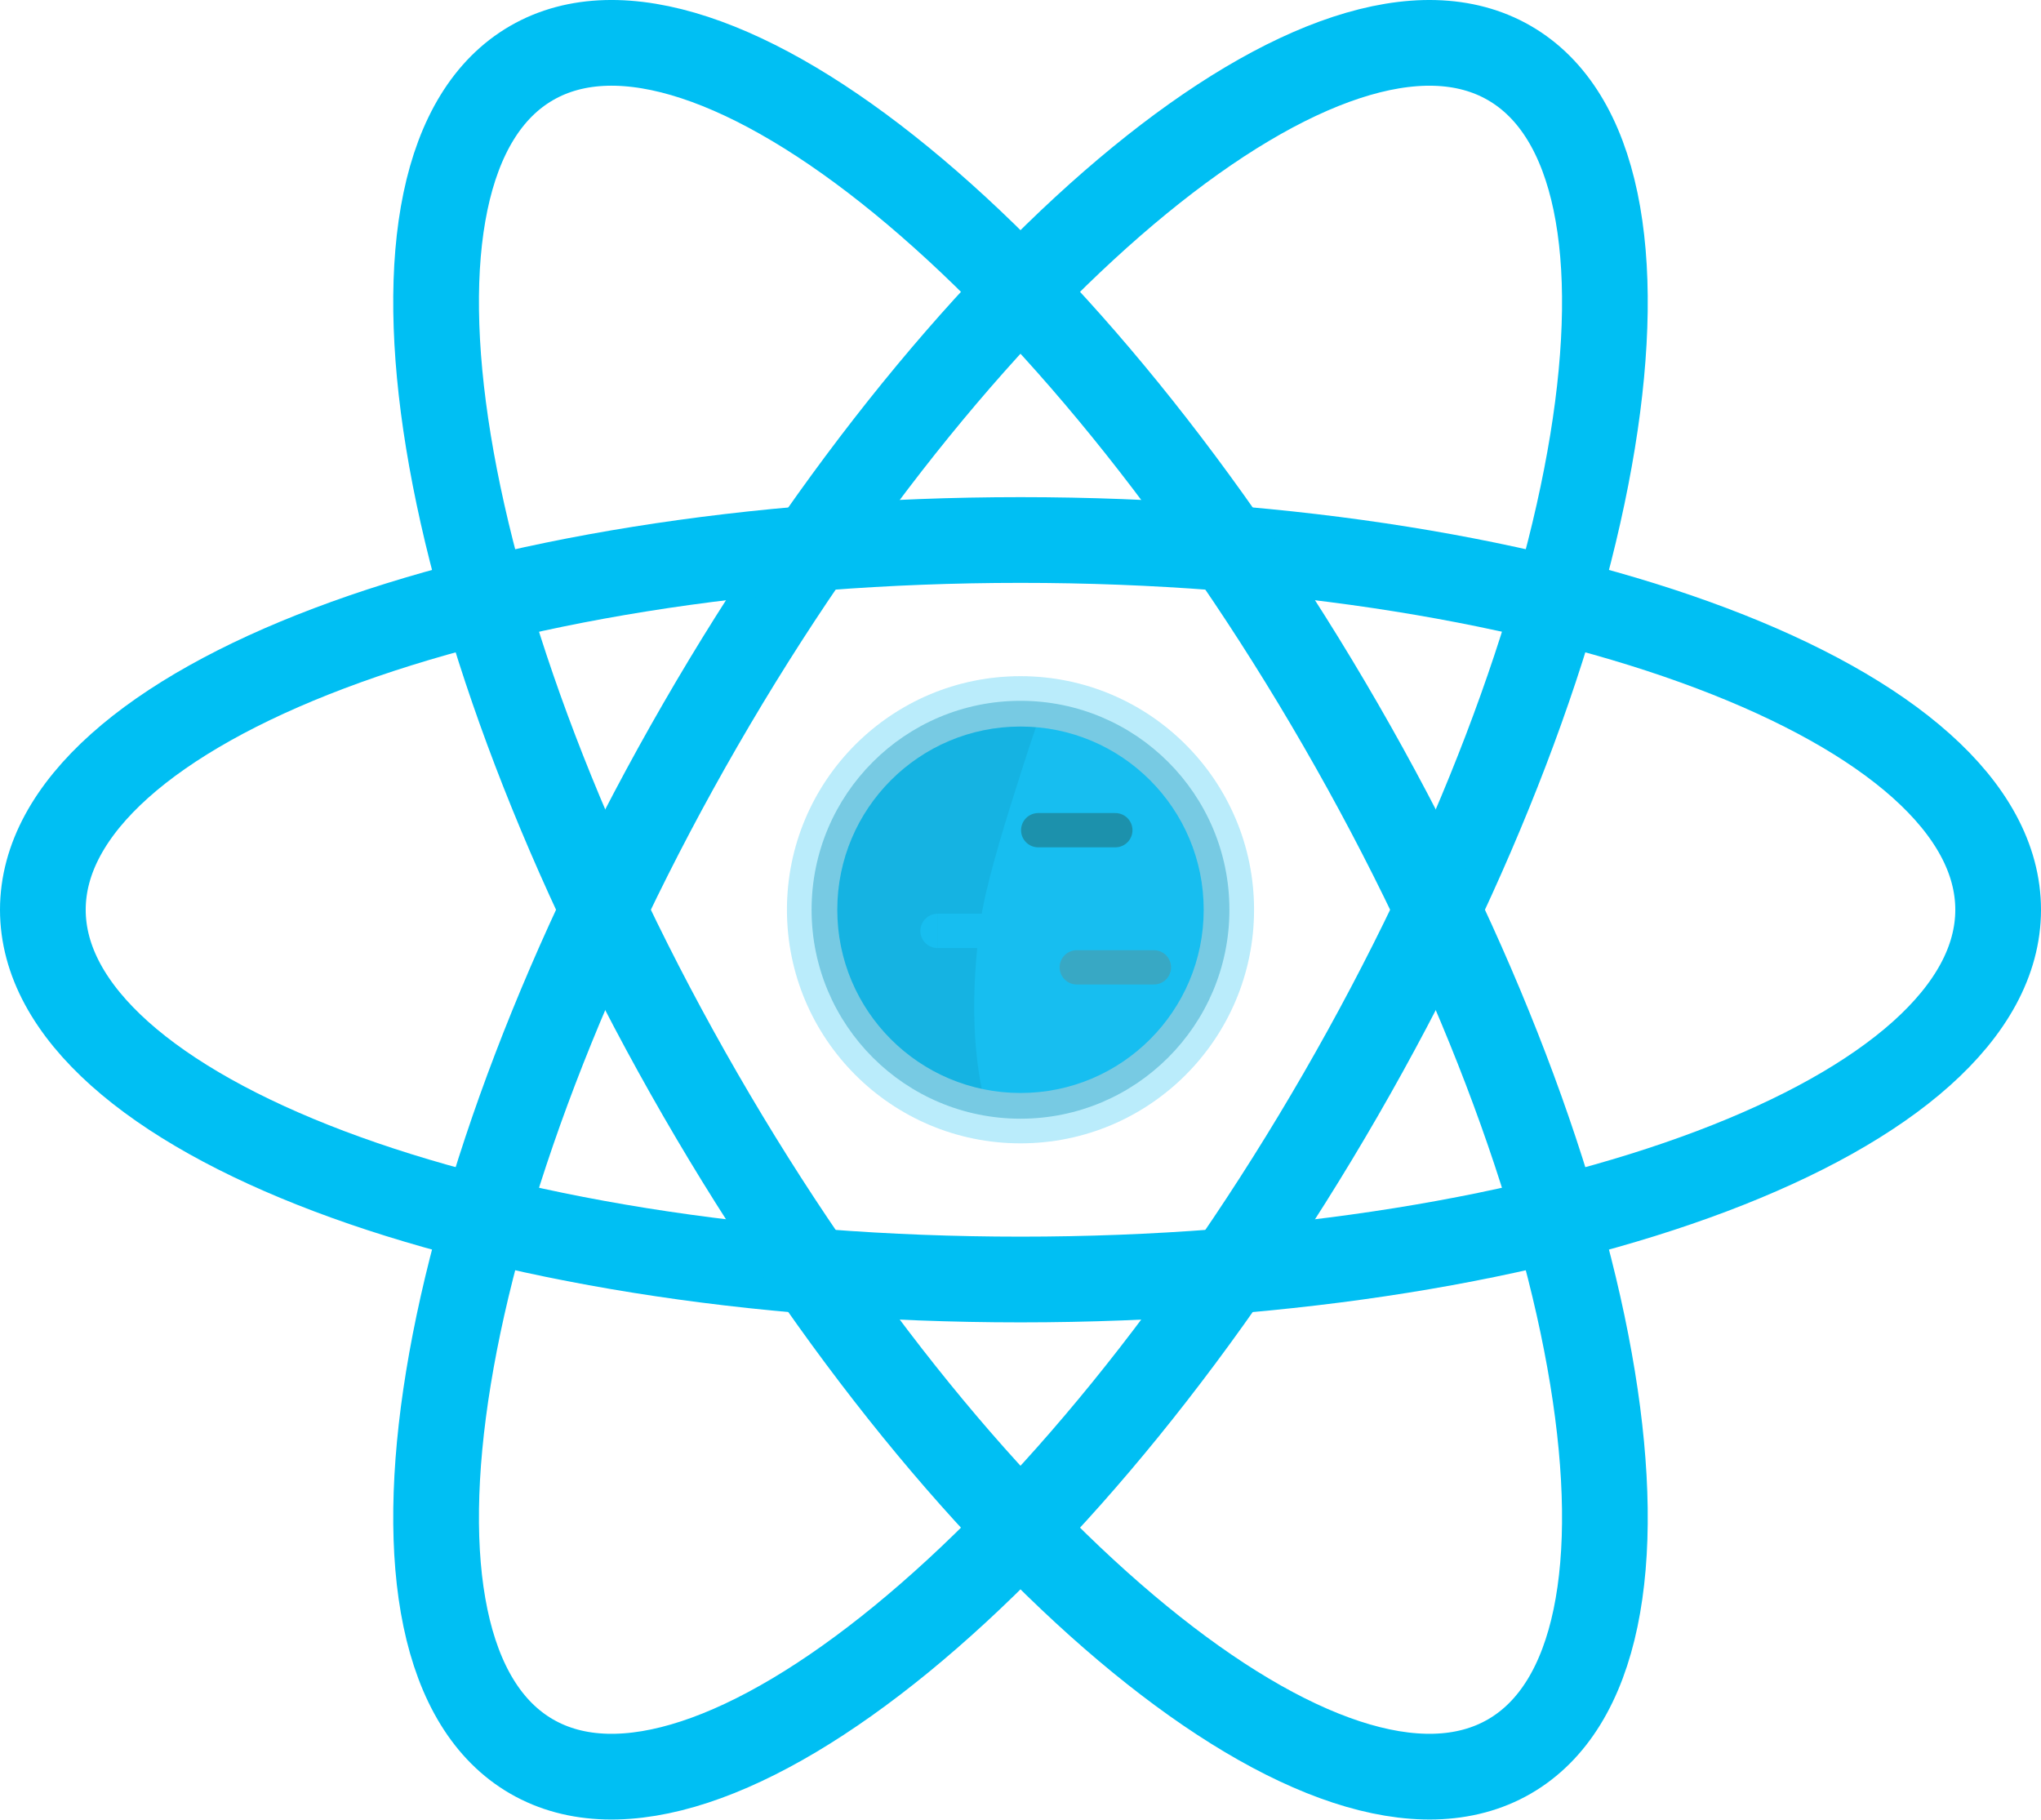
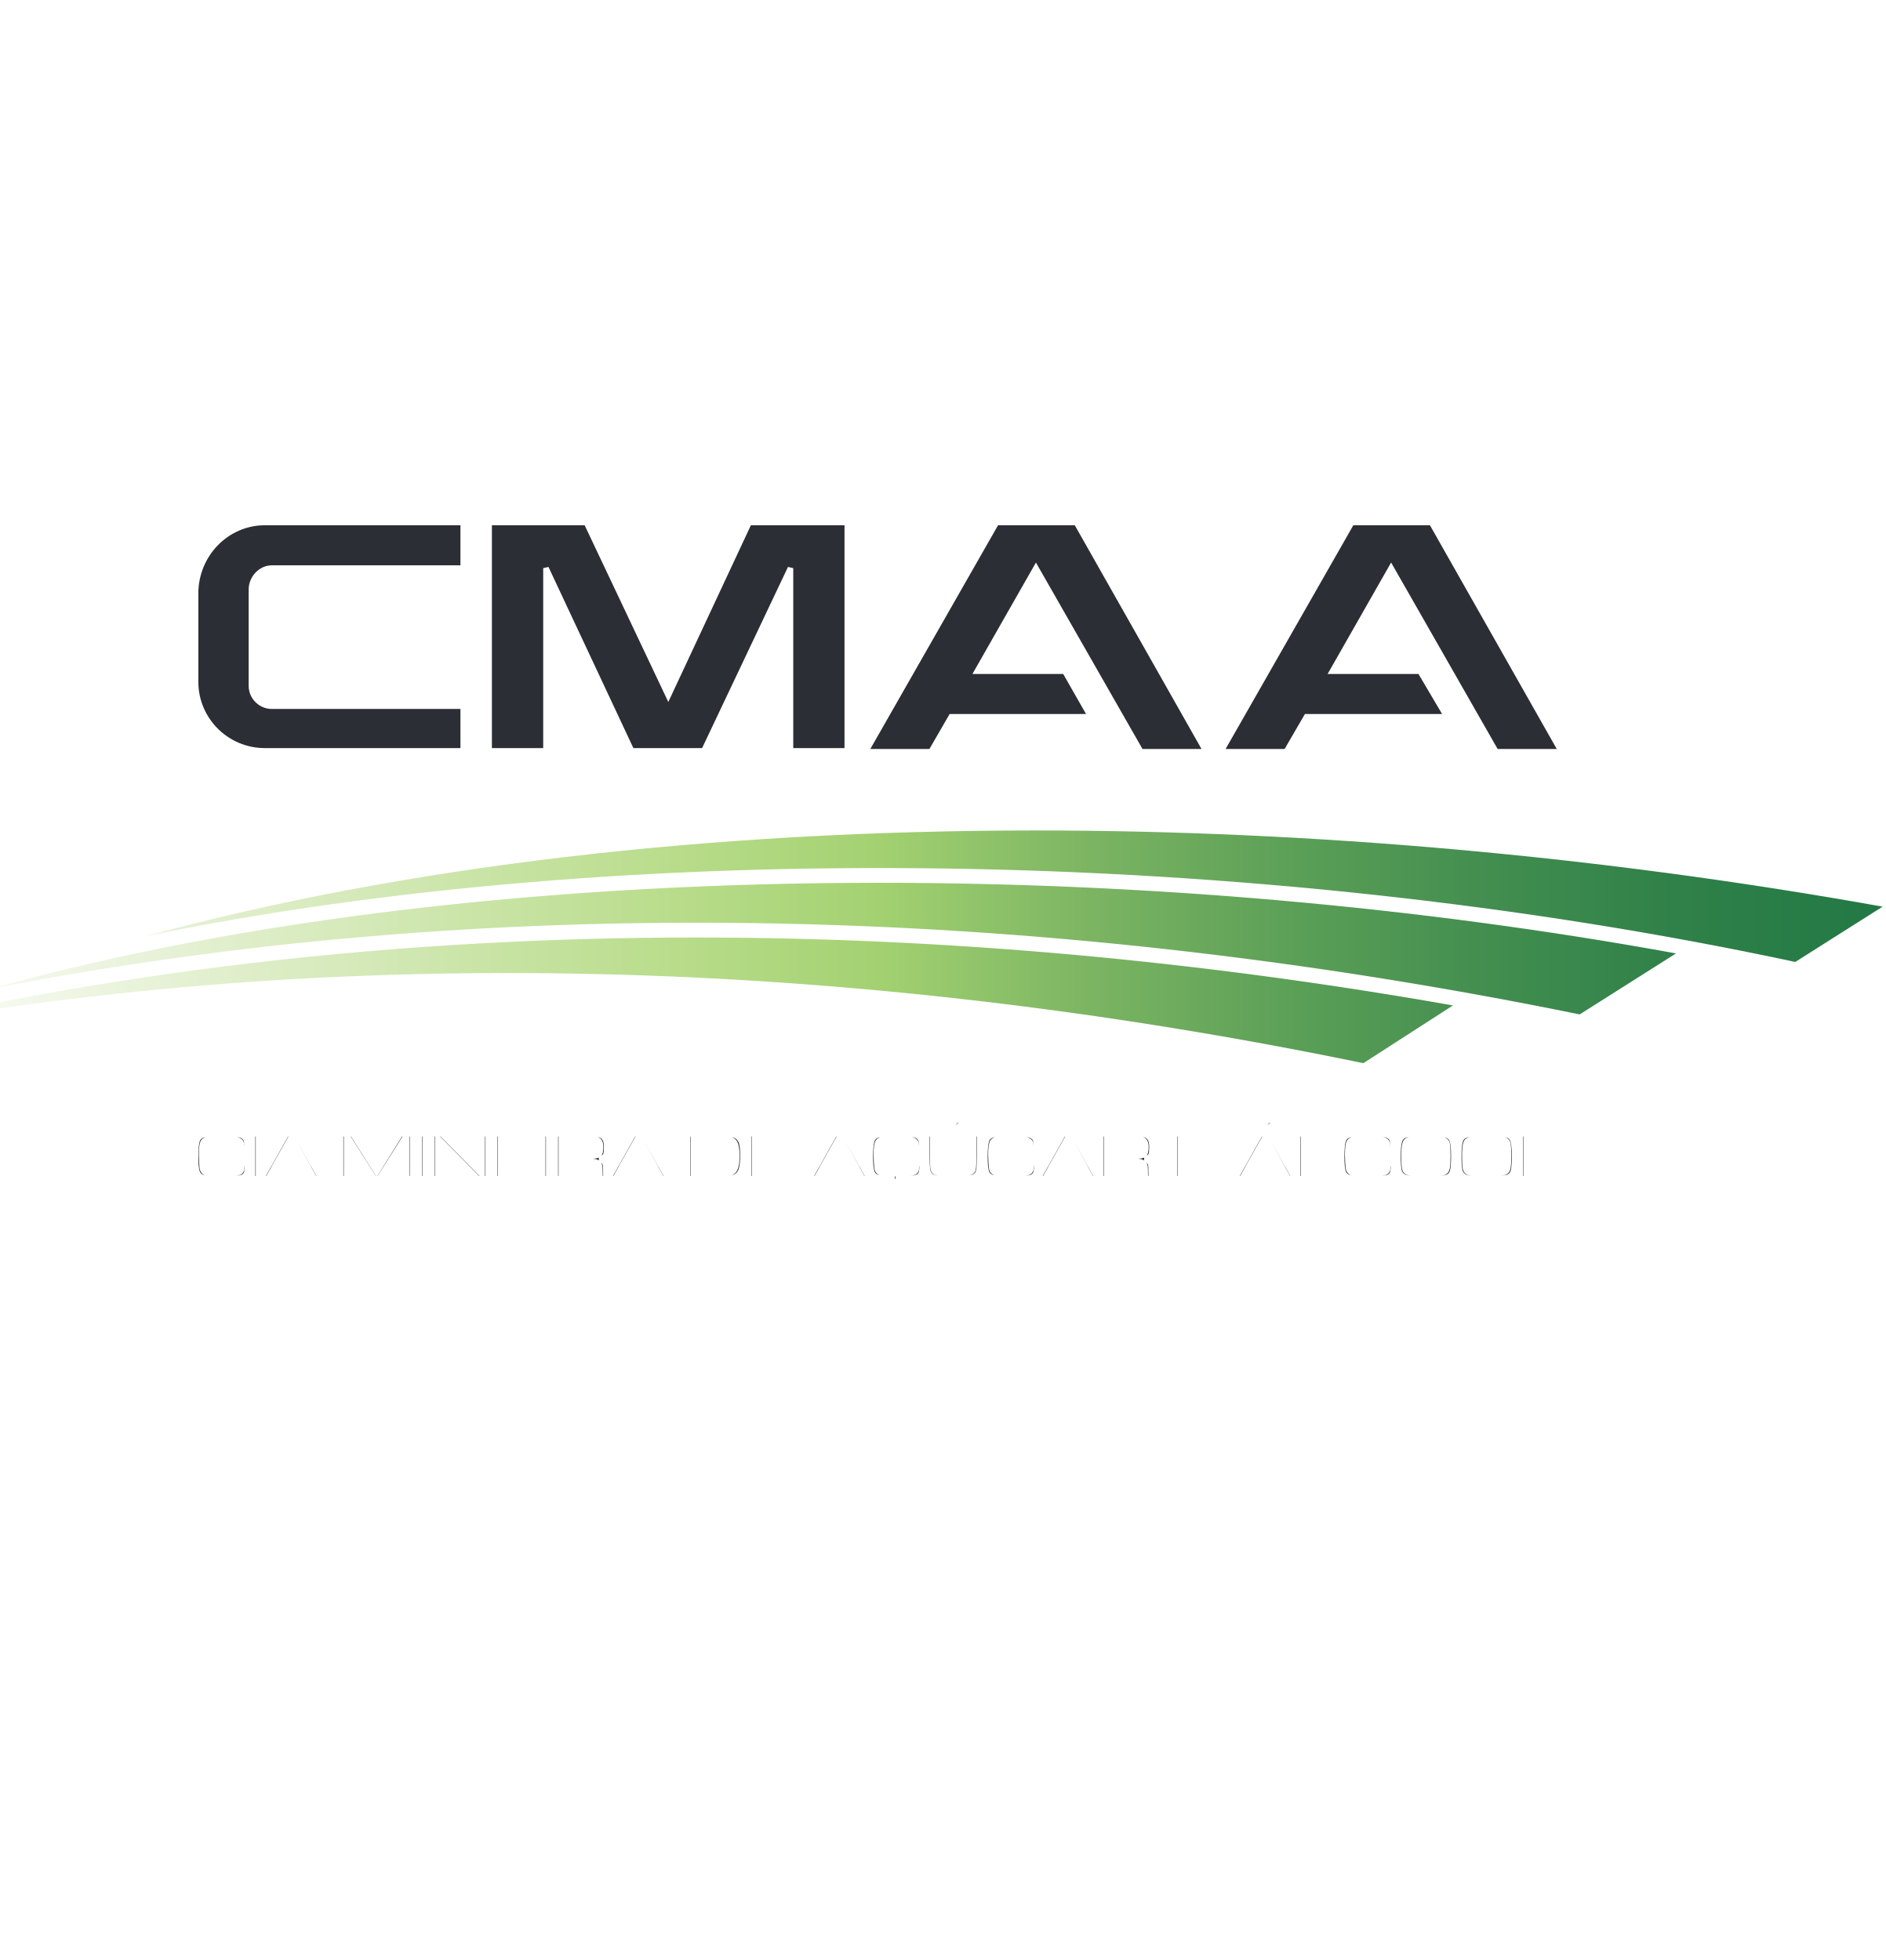
- <svg xmlns="http://www.w3.org/2000/svg" id="a" viewBox="0 0 952.54 849.07">
+ <svg xmlns="http://www.w3.org/2000/svg" viewBox="0 0 351 365" width="351px" height="365px">
  <defs>
-     <style>.b,.c{opacity:.3;}.b,.d{fill:#17bef0;}.e{fill:#0e86a9;opacity:.4;}.f{stroke:#00bff3;stroke-width:40px;}.f,.c,.g{fill:none;stroke-miterlimit:10;}.c{stroke:#29290d;}.c,.g{stroke-linecap:round;stroke-width:16px;}.g{opacity:.5;stroke:#5a9298;}.h{fill:#005068;opacity:.1;}</style>
+     <clipPath id="clippath0" transform="">
+       <path d="M 0 215.989 L 456.895 215.989 L 456.895 0 L 0 0 Z" style="fill: none; clip-rule: nonzero;" />
+     </clipPath>
+     <clipPath id="clippath1" transform="">
+       <path d="M 256.811 112.836 C 198.163 112.835 142.861 106.52 96.175 93.973 L 96.175 93.973 C 182.098 111.485 295.625 110.191 393.954 89.366 L 393.954 89.366 L 409.717 99.238 C 358.452 108.32 306.442 112.836 256.826 112.836 L 256.826 112.836 C 256.82 112.836 256.818 112.836 256.811 112.836 M 228.55 103.494 C 169.725 103.492 113.508 97.133 68.146 84.549 L 68.146 84.549 C 156.692 101.695 254.959 100.193 355.029 79.999 L 355.029 79.999 L 372.419 90.887 C 325.658 99.316 276.263 103.494 228.58 103.494 L 228.58 103.494 C 228.568 103.494 228.561 103.494 228.55 103.494 M 47.179 77.397 C 130.492 92.563 222.359 90.405 315.968 71.292 L 315.968 71.292 L 332.149 81.601 C 285.817 89.685 239.99 93.726 195.501 93.727 L 195.501 93.727 C 143.853 93.728 94.006 88.285 47.179 77.397" style="fill: none; clip-rule: nonzero;" />
+     </clipPath>
+     <linearGradient id="shading0" gradientUnits="userSpaceOnUse" x1="0" y1="0" x2="1" y2="0">
+       <stop offset="0" style="stop-color: rgb(255, 255, 255);" />
+       <stop offset="0.1" style="stop-color: rgb(237, 245, 225);" />
+       <stop offset="0.2" style="stop-color: rgb(219, 236, 195);" />
+       <stop offset="0.3" style="stop-color: rgb(201, 228, 166);" />
+       <stop offset="0.4" style="stop-color: rgb(184, 220, 138);" />
+       <stop offset="0.5" style="stop-color: rgb(163, 209, 113);" />
+       <stop offset="0.6" style="stop-color: rgb(126, 182, 99);" />
+       <stop offset="0.7" style="stop-color: rgb(94, 161, 88);" />
+       <stop offset="0.8" style="stop-color: rgb(68, 143, 80);" />
+       <stop offset="0.9" style="stop-color: rgb(48, 129, 73);" />
+       <stop offset="1" style="stop-color: rgb(35, 121, 69);" />
+     </linearGradient>
+     <clipPath id="clippath2" transform="">
+       <path d="M 0 215.989 L 456.895 215.989 L 456.895 0 L 0 0 Z" style="fill: none; clip-rule: nonzero;" />
+     </clipPath>
  </defs>
-   <ellipse class="f" cx="476.27" cy="424.53" rx="456.27" ry="172.54" transform="translate(-129.52 624.73) rotate(-60)" />
-   <ellipse class="f" cx="476.27" cy="424.53" rx="456.27" ry="172.54" />
-   <ellipse class="f" cx="476.27" cy="424.53" rx="172.54" ry="456.27" transform="translate(-148.46 295.01) rotate(-30)" />
-   <circle class="e" cx="476.27" cy="424.53" r="97.5" />
-   <circle class="b" cx="476.27" cy="424.53" r="109" />
-   <circle class="d" cx="476.27" cy="424.53" r="85.5" />
-   <line class="g" x1="502.53" y1="451.4" x2="538.53" y2="451.4" />
-   <line class="c" x1="484.53" y1="387.4" x2="520.53" y2="387.4" />
-   <path class="h" d="M458.53,424.4c3.52-18.46,11.58-43.8,18-64,2.37-7.45,4.7-14.48,6.94-21.04-2.38-.2-4.78-.32-7.2-.32-47.22,0-85.5,38.28-85.5,85.5,0,41.02,28.9,75.28,67.44,83.57-7.86-38.35-.24-80.75,.32-83.71Z" />
-   <path class="d" d="M437.53,442.4c-4.39,0-8-3.61-8-8s3.61-8,8-8v16Z" />
-   <rect class="d" x="437.53" y="426.4" width="27" height="16" />
+   <g transform="matrix(1.031248, 0, 0, -1.04311, -72.01891, 272.3549)" style="">
+     <g transform="">
+       <path d="M 0 215.989 L 456.895 215.989 L 456.895 0 L 0 0 Z" style="fill: none;" />
+     </g>
+     <g style="clip-path: url(#clippath0);">
+       <g transform="translate(190.4874 136.9385)">
+         <path d="M 0 0 L -14.786 30.887 L -32.344 30.887 L -32.344 -9.895 L -22.083 -9.895 L -22.083 22.731 L -6.619 -9.895 L 6.418 -9.895 L 22.06 22.731 L 22.06 -9.895 L 32.313 -9.895 L 32.313 30.887 L 14.593 30.887 Z M -85.343 18.209 L -85.343 2.428 C -85.343 -4.342 -79.771 -9.895 -72.831 -9.895 L -37.025 -9.895 L -37.025 -1.905 L -71.61 -1.905 C -73.516 -1.905 -75.259 -0.347 -75.259 1.739 L -75.259 18.906 C -75.259 20.993 -73.516 22.731 -71.61 22.731 L -37.025 22.731 L -37.025 30.887 L -72.831 30.887 C -79.771 30.887 -85.343 25.157 -85.343 18.209 M 99.747 -10.056 L 111.554 -10.056 L 115.219 -3.813 L 140.58 -3.813 L 135.717 4.337 L 119.897 4.337 L 130.497 22.731 L 149.439 -10.056 L 161.263 -10.056 L 137.794 30.887 L 123.386 30.887 Z M 59.244 30.887 L 73.676 30.887 L 97.13 -10.056 L 85.323 -10.056 L 66.372 22.731 L 55.772 4.337 L 71.583 4.337 L 76.286 -3.813 L 51.077 -3.813 L 47.43 -10.056 L 35.605 -10.056 Z" style="fill: rgb(44, 46, 53); fill-opacity: 1; stroke: rgb(255, 255, 255);" />
+       </g>
+     </g>
+     <g transform="">
+       <path d="M 256.811 112.836 C 198.163 112.835 142.861 106.52 96.175 93.973 L 96.175 93.973 C 182.098 111.485 295.625 110.191 393.954 89.366 L 393.954 89.366 L 409.717 99.238 C 358.452 108.32 306.442 112.836 256.826 112.836 L 256.826 112.836 C 256.82 112.836 256.818 112.836 256.811 112.836 M 228.55 103.494 C 169.725 103.492 113.508 97.133 68.146 84.549 L 68.146 84.549 C 156.692 101.695 254.959 100.193 355.029 79.999 L 355.029 79.999 L 372.419 90.887 C 325.658 99.316 276.263 103.494 228.58 103.494 L 228.58 103.494 C 228.568 103.494 228.561 103.494 228.55 103.494 M 47.179 77.397 C 130.492 92.563 222.359 90.405 315.968 71.292 L 315.968 71.292 L 332.149 81.601 C 285.817 89.685 239.99 93.726 195.501 93.727 L 195.501 93.727 C 143.853 93.728 94.006 88.285 47.179 77.397" style="fill: none;" />
+     </g>
+     <g style="clip-path: url(#clippath1);">
+       <g transform="matrix(362.538 0 0 362.538 47.17849 92.06443)">
+         <rect x="-0.13" y="-0.254" width="1.26" height="0.596" style="fill: url(#shading0);" />
+       </g>
+     </g>
+     <g transform="">
+       <path d="M 0 215.989 L 456.895 215.989 L 456.895 0 L 0 0 Z" style="fill: none;" />
+     </g>
+     <g style="clip-path: url(#clippath2);">
+       <g transform="translate(113.504 53.4102)">
+         <path d="M 0 0 L 1.044 0 C 1.017 -0.731 0.974 -1.234 0.914 -1.51 C 0.784 -2.108 0.386 -2.476 -0.283 -2.613 C -0.83 -2.724 -1.789 -2.778 -3.162 -2.778 C -4.976 -2.778 -6.198 -2.716 -6.831 -2.59 C -7.535 -2.448 -7.972 -2.047 -8.141 -1.387 C -8.286 -0.828 -8.359 0.016 -8.359 1.145 C -8.359 2.431 -8.28 3.364 -8.123 3.946 C -7.935 4.635 -7.449 5.036 -6.666 5.15 C -5.911 5.264 -4.806 5.321 -3.351 5.321 C -1.955 5.321 -0.956 5.252 -0.354 5.114 C 0.11 5.009 0.456 4.776 0.685 4.419 C 0.826 4.194 0.906 3.825 0.926 3.31 C 0.93 3.247 0.934 3.022 0.937 2.637 L -0.06 2.637 C -0.063 2.774 -0.065 2.865 -0.065 2.908 C -0.065 3.325 -0.108 3.614 -0.194 3.775 C -0.324 4.008 -0.657 4.165 -1.191 4.247 C -1.672 4.318 -2.405 4.354 -3.393 4.354 C -4.536 4.354 -5.445 4.314 -6.117 4.235 C -6.558 4.181 -6.845 4.037 -6.979 3.805 C -7.172 3.459 -7.268 2.714 -7.268 1.569 C -7.268 1.239 -7.254 0.813 -7.227 0.292 C -7.199 -0.229 -7.172 -0.588 -7.145 -0.784 C -7.081 -1.236 -6.893 -1.514 -6.578 -1.616 C -6.196 -1.746 -5.207 -1.811 -3.61 -1.811 C -2.104 -1.811 -1.109 -1.75 -0.625 -1.628 C -0.322 -1.554 -0.14 -1.378 -0.077 -1.104 C -0.041 -0.937 -0.016 -0.57 0 0" style="fill: rgb(44, 46, 53); fill-opacity: 1; stroke: rgb(255, 255, 255);" />
+       </g>
+     </g>
+     <g style="clip-path: url(#clippath2);">
+       <g transform="">
+         <path d="M 115.433 58.708 L 116.507 58.708 L 116.507 50.655 L 115.433 50.655 Z" style="fill: rgb(44, 46, 53); fill-opacity: 1; stroke: rgb(255, 255, 255);" />
+       </g>
+       <g transform="translate(125.1671 53.2979)">
+         <path d="M 0 0 L -2.508 4.466 L -2.938 4.466 L -5.48 0 Z M 1.469 -2.643 L 0.513 -0.943 L -6 -0.943 L -6.962 -2.643 L -8.177 -2.643 L -3.61 5.41 L -1.895 5.41 L 2.66 -2.643 Z" style="fill: rgb(44, 46, 53); fill-opacity: 1; stroke: rgb(255, 255, 255);" />
+       </g>
+       <g transform="translate(131.3253 58.708)">
+         <path d="M 0 0 L 2.147 0 L 6.519 -6.826 L 10.819 0 L 12.979 0 L 12.979 -8.053 L 11.905 -8.053 L 11.905 -0.997 L 11.456 -0.997 L 6.961 -8.053 L 6.088 -8.053 L 1.546 -0.997 L 1.074 -0.997 L 1.074 -8.053 L 0 -8.053 Z" style="fill: rgb(44, 46, 53); fill-opacity: 1; stroke: rgb(255, 255, 255);" />
+       </g>
+       <g transform="">
+         <path d="M 145.507 58.708 L 146.581 58.708 L 146.581 50.655 L 145.507 50.655 Z" style="fill: rgb(44, 46, 53); fill-opacity: 1; stroke: rgb(255, 255, 255);" />
+       </g>
+       <g transform="translate(147.7842 58.708)">
+         <path d="M 0 0 L 1.787 0 L 8.843 -7.062 L 9.091 -7.062 L 9.091 0 L 10.164 0 L 10.164 -8.053 L 8.348 -8.053 L 1.31 -1.009 L 1.074 -1.009 L 1.074 -8.053 L 0 -8.053 Z" style="fill: rgb(44, 46, 53); fill-opacity: 1; stroke: rgb(255, 255, 255);" />
+       </g>
+       <g transform="translate(159.1583 50.6553)">
+         <path d="M 0 0 L 0 8.053 L 7.893 8.053 L 7.893 7.108 L 1.073 7.108 L 1.073 4.648 L 7.604 4.648 L 7.604 3.705 L 1.073 3.705 L 1.073 0.944 L 7.898 0.944 L 7.898 0 Z" style="fill: rgb(44, 46, 53); fill-opacity: 1; stroke: rgb(255, 255, 255);" />
+       </g>
+       <g transform="">
+         <path d="M 167.824 58.708 L 168.897 58.708 L 168.897 50.655 L 167.824 50.655 Z" style="fill: rgb(44, 46, 53); fill-opacity: 1; stroke: rgb(255, 255, 255);" />
+       </g>
+       <g transform="translate(171.1749 54.6963)">
+         <path d="M 0 0 L 3.946 0 C 4.984 0 5.685 0.02 6.047 0.059 C 6.573 0.118 6.889 0.336 6.99 0.714 C 7.058 0.97 7.091 1.267 7.091 1.604 C 7.091 2.21 6.963 2.604 6.707 2.784 C 6.534 2.906 6.288 2.981 5.97 3.009 C 5.521 3.048 4.847 3.067 3.946 3.067 L 0 3.067 Z M -1.074 -4.041 L -1.074 4.012 L 3.946 4.012 C 5.308 3.996 6.177 3.962 6.554 3.911 C 7.219 3.824 7.679 3.525 7.935 3.015 C 8.104 2.672 8.188 2.202 8.188 1.604 C 8.188 1.038 8.148 0.619 8.07 0.348 C 7.933 -0.108 7.529 -0.407 6.86 -0.549 C 7.207 -0.607 7.482 -0.741 7.687 -0.95 C 7.797 -1.067 7.876 -1.195 7.926 -1.333 C 7.975 -1.471 8.009 -1.662 8.028 -1.905 C 8.041 -2.043 8.047 -2.373 8.047 -2.896 L 8.047 -4.041 L 6.973 -4.041 L 6.973 -3.269 C 6.973 -2.611 6.959 -2.157 6.932 -1.905 C 6.853 -1.395 6.563 -1.096 6.064 -1.009 C 5.832 -0.974 5.533 -0.954 5.168 -0.95 L 3.946 -0.944 L 0 -0.944 L 0 -4.041 Z" style="fill: rgb(44, 46, 53); fill-opacity: 1; stroke: rgb(255, 255, 255);" />
+       </g>
+       <g transform="translate(187.8282 53.2979)">
+         <path d="M 0 0 L -2.507 4.466 L -2.938 4.466 L -5.48 0 Z M 1.469 -2.643 L 0.514 -0.943 L -5.999 -0.943 L -6.961 -2.643 L -8.176 -2.643 L -3.61 5.41 L -1.894 5.41 L 2.661 -2.643 Z" style="fill: rgb(44, 46, 53); fill-opacity: 1; stroke: rgb(255, 255, 255);" />
+       </g>
+       <g transform="translate(195.0606 51.5996)">
+         <path d="M 0 0 L 4.519 0 C 5.412 0 5.964 0.012 6.177 0.035 C 6.652 0.094 6.999 0.239 7.215 0.472 C 7.604 0.889 7.799 1.775 7.799 3.132 C 7.799 4.398 7.636 5.232 7.31 5.634 C 7.187 5.787 7.026 5.901 6.825 5.979 C 6.625 6.055 6.352 6.109 6.006 6.141 C 5.801 6.156 5.288 6.164 4.466 6.164 L 0 6.164 Z M -1.073 -0.944 L -1.073 7.108 L 4.483 7.108 C 5.715 7.108 6.58 7.057 7.079 6.955 C 7.681 6.833 8.139 6.513 8.454 5.993 C 8.658 5.655 8.79 5.149 8.849 4.478 C 8.881 4.115 8.896 3.649 8.896 3.079 C 8.896 2.096 8.808 1.315 8.631 0.737 C 8.355 -0.152 7.77 -0.673 6.873 -0.826 C 6.409 -0.905 5.64 -0.944 4.566 -0.944 Z" style="fill: rgb(44, 46, 53); fill-opacity: 1; stroke: rgb(255, 255, 255);" />
+       </g>
+       <g transform="translate(205.001 50.6553)">
+         <path d="M 0 0 L 0 8.053 L 7.894 8.053 L 7.894 7.108 L 1.073 7.108 L 1.073 4.648 L 7.604 4.648 L 7.604 3.705 L 1.073 3.705 L 1.073 0.944 L 7.899 0.944 L 7.899 0 Z" style="fill: rgb(44, 46, 53); fill-opacity: 1; stroke: rgb(255, 255, 255);" />
+       </g>
+       <g transform="translate(224.1436 53.2979)">
+         <path d="M 0 0 L -2.507 4.466 L -2.938 4.466 L -5.48 0 Z M 1.47 -2.643 L 0.514 -0.943 L -5.999 -0.943 L -6.961 -2.643 L -8.176 -2.643 L -3.61 5.41 L -1.894 5.41 L 2.661 -2.643 Z" style="fill: rgb(44, 46, 53); fill-opacity: 1; stroke: rgb(255, 255, 255);" />
+       </g>
+       <g transform="translate(231.5176 50.6377)">
+         <path d="M 0 0 L 0 -0.207 C 0 -0.415 0.017 -0.541 0.048 -0.584 C 0.075 -0.623 0.191 -0.646 0.396 -0.649 L 0.855 -0.649 C 0.989 -0.649 1.09 -0.677 1.156 -0.731 C 1.216 -0.779 1.245 -0.898 1.245 -1.092 L 1.245 -1.858 C 1.253 -2.291 1.057 -2.495 0.655 -2.472 L -0.625 -2.472 L -0.625 -1.929 L 0.225 -1.929 C 0.409 -1.929 0.527 -1.907 0.578 -1.864 C 0.603 -1.833 0.62 -1.723 0.632 -1.534 C 0.624 -1.365 0.606 -1.267 0.578 -1.239 C 0.535 -1.195 0.417 -1.174 0.225 -1.174 L -0.412 -1.174 C -0.487 -1.174 -0.54 -1.156 -0.572 -1.121 C -0.588 -1.105 -0.598 -1.034 -0.602 -0.908 L -0.602 0.012 L -1.015 0.018 C -1.884 0.029 -2.556 0.084 -3.032 0.183 C -3.735 0.328 -4.172 0.729 -4.342 1.386 C -4.487 1.944 -4.56 2.786 -4.56 3.911 C -4.56 5.201 -4.481 6.137 -4.324 6.719 C -4.135 7.407 -3.649 7.809 -2.866 7.923 C -2.111 8.036 -1.007 8.094 0.449 8.094 C 1.845 8.094 2.842 8.024 3.439 7.887 C 3.907 7.781 4.256 7.549 4.483 7.191 C 4.625 6.967 4.706 6.598 4.726 6.082 C 4.729 6.02 4.733 5.795 4.737 5.409 L 3.74 5.409 C 3.736 5.547 3.734 5.638 3.734 5.681 C 3.73 6.098 3.688 6.387 3.604 6.548 C 3.475 6.78 3.143 6.937 2.607 7.02 C 2.128 7.091 1.395 7.126 0.407 7.126 C -0.741 7.126 -1.649 7.087 -2.318 7.008 C -2.759 6.953 -3.046 6.81 -3.18 6.577 C -3.372 6.231 -3.469 5.484 -3.469 4.336 C -3.469 4.01 -3.454 3.585 -3.427 3.062 C -3.399 2.538 -3.372 2.179 -3.345 1.982 C -3.281 1.529 -3.093 1.253 -2.778 1.15 C -2.396 1.021 -1.407 0.955 0.189 0.955 C 1.695 0.955 2.69 1.017 3.174 1.139 C 3.477 1.213 3.66 1.39 3.723 1.669 C 3.758 1.835 3.784 2.202 3.8 2.772 L 4.844 2.772 C 4.816 2.041 4.771 1.536 4.708 1.257 C 4.582 0.658 4.185 0.293 3.517 0.159 C 2.942 0.045 2.089 -0.012 0.956 -0.012 C 0.818 -0.012 0.5 -0.008 0 0" style="fill: rgb(44, 46, 53); fill-opacity: 1; stroke: rgb(255, 255, 255);" />
+       </g>
+       <g transform="translate(242.8624 61.3975)">
+         <path d="M 0 0 L 0.673 -0.979 L -1.274 -2.153 L -1.74 -1.498 Z M -5.692 -2.689 L -4.619 -2.689 L -4.619 -6.648 C -4.619 -7.816 -4.607 -8.521 -4.584 -8.76 C -4.541 -9.208 -4.361 -9.485 -4.047 -9.592 C -3.638 -9.729 -2.683 -9.798 -1.18 -9.798 C 0.26 -9.798 1.251 -9.755 1.793 -9.669 C 2.262 -9.594 2.54 -9.403 2.631 -9.097 C 2.69 -8.876 2.726 -8.434 2.737 -7.769 C 2.737 -7.694 2.739 -7.32 2.743 -6.648 L 2.743 -2.689 L 3.816 -2.689 L 3.816 -6.648 C 3.809 -7.722 3.789 -8.463 3.758 -8.872 C 3.715 -9.367 3.572 -9.757 3.33 -10.04 C 3.088 -10.323 2.741 -10.508 2.289 -10.595 C 1.903 -10.669 1.398 -10.715 0.772 -10.73 L -0.927 -10.766 C -2.35 -10.746 -3.247 -10.721 -3.616 -10.689 C -4.018 -10.649 -4.331 -10.586 -4.558 -10.497 C -4.783 -10.409 -4.978 -10.274 -5.139 -10.094 C -5.401 -9.798 -5.56 -9.438 -5.61 -9.014 C -5.657 -8.597 -5.685 -7.809 -5.692 -6.648 Z" style="fill: rgb(44, 46, 53); fill-opacity: 1; stroke: rgb(255, 255, 255);" />
+       </g>
+       <g transform="translate(256.0059 53.4102)">
+         <path d="M 0 0 L 1.044 0 C 1.017 -0.731 0.974 -1.234 0.914 -1.51 C 0.784 -2.108 0.386 -2.476 -0.283 -2.613 C -0.83 -2.724 -1.79 -2.778 -3.162 -2.778 C -4.976 -2.778 -6.198 -2.716 -6.831 -2.59 C -7.535 -2.448 -7.972 -2.047 -8.141 -1.387 C -8.286 -0.828 -8.359 0.016 -8.359 1.145 C -8.359 2.431 -8.28 3.364 -8.123 3.946 C -7.935 4.635 -7.449 5.036 -6.666 5.15 C -5.911 5.264 -4.806 5.321 -3.351 5.321 C -1.955 5.321 -0.956 5.252 -0.354 5.114 C 0.11 5.009 0.456 4.776 0.685 4.419 C 0.826 4.194 0.906 3.825 0.926 3.31 C 0.93 3.247 0.934 3.022 0.937 2.637 L -0.06 2.637 C -0.063 2.774 -0.065 2.865 -0.065 2.908 C -0.065 3.325 -0.108 3.614 -0.195 3.775 C -0.324 4.008 -0.657 4.165 -1.191 4.247 C -1.672 4.318 -2.405 4.354 -3.393 4.354 C -4.537 4.354 -5.445 4.314 -6.117 4.235 C -6.559 4.181 -6.846 4.037 -6.979 3.805 C -7.172 3.459 -7.268 2.714 -7.268 1.569 C -7.268 1.239 -7.254 0.813 -7.227 0.292 C -7.199 -0.229 -7.172 -0.588 -7.145 -0.784 C -7.081 -1.236 -6.893 -1.514 -6.578 -1.616 C -6.196 -1.746 -5.207 -1.811 -3.61 -1.811 C -2.104 -1.811 -1.109 -1.75 -0.625 -1.628 C -0.322 -1.554 -0.14 -1.378 -0.077 -1.104 C -0.041 -0.937 -0.016 -0.57 0 0" style="fill: rgb(44, 46, 53); fill-opacity: 1; stroke: rgb(255, 255, 255);" />
+       </g>
+       <g transform="translate(265.4092 53.2979)">
+         <path d="M 0 0 L -2.507 4.466 L -2.938 4.466 L -5.48 0 Z M 1.469 -2.643 L 0.513 -0.943 L -6 -0.943 L -6.961 -2.643 L -8.177 -2.643 L -3.61 5.41 L -1.894 5.41 L 2.66 -2.643 Z" style="fill: rgb(44, 46, 53); fill-opacity: 1; stroke: rgb(255, 255, 255);" />
+       </g>
+       <g transform="translate(269.6212 54.6963)">
+         <path d="M 0 0 L 3.946 0 C 4.985 0 5.685 0.02 6.047 0.059 C 6.574 0.118 6.889 0.336 6.99 0.714 C 7.058 0.97 7.091 1.267 7.091 1.604 C 7.091 2.21 6.963 2.604 6.707 2.784 C 6.534 2.906 6.289 2.981 5.97 3.009 C 5.521 3.048 4.848 3.067 3.946 3.067 L 0 3.067 Z M -1.073 -4.041 L -1.073 4.012 L 3.946 4.012 C 5.308 3.996 6.177 3.962 6.554 3.911 C 7.219 3.824 7.679 3.525 7.935 3.015 C 8.104 2.672 8.188 2.202 8.188 1.604 C 8.188 1.038 8.148 0.619 8.07 0.348 C 7.933 -0.108 7.529 -0.407 6.861 -0.549 C 7.207 -0.607 7.482 -0.741 7.687 -0.95 C 7.797 -1.067 7.877 -1.195 7.926 -1.333 C 7.975 -1.471 8.009 -1.662 8.029 -1.905 C 8.041 -2.043 8.047 -2.373 8.047 -2.896 L 8.047 -4.041 L 6.973 -4.041 L 6.973 -3.269 C 6.973 -2.611 6.959 -2.157 6.932 -1.905 C 6.853 -1.395 6.563 -1.096 6.064 -1.009 C 5.832 -0.974 5.533 -0.954 5.168 -0.95 L 3.946 -0.944 L 0 -0.944 L 0 -4.041 Z" style="fill: rgb(44, 46, 53); fill-opacity: 1; stroke: rgb(255, 255, 255);" />
+       </g>
+       <g transform="translate(281.8389 50.6553)">
+         <path d="M 0 0 L 0 8.053 L 7.893 8.053 L 7.893 7.108 L 1.073 7.108 L 1.073 4.648 L 7.604 4.648 L 7.604 3.705 L 1.073 3.705 L 1.073 0.944 L 7.898 0.944 L 7.898 0 Z" style="fill: rgb(44, 46, 53); fill-opacity: 1; stroke: rgb(255, 255, 255);" />
+       </g>
+       <g transform="translate(299.1641 61.3975)">
+         <path d="M 0 0 L 0.673 -0.979 L -1.273 -2.153 L -1.74 -1.498 Z M 1.817 -8.1 L -0.689 -3.634 L -1.12 -3.634 L -3.663 -8.1 Z M 3.286 -10.742 L 2.331 -9.043 L -4.182 -9.043 L -5.144 -10.742 L -6.359 -10.742 L -1.793 -2.689 L -0.076 -2.689 L 4.478 -10.742 Z" style="fill: rgb(44, 46, 53); fill-opacity: 1; stroke: rgb(255, 255, 255);" />
+       </g>
+       <g transform="translate(304.1202 58.708)">
+         <path d="M 0 0 L 1.073 0 L 1.073 -7.108 L 7.433 -7.108 L 7.433 -8.053 L 0 -8.053 Z" style="fill: rgb(44, 46, 53); fill-opacity: 1; stroke: rgb(255, 255, 255);" />
+       </g>
+       <g transform="translate(320.4131 53.4102)">
+         <path d="M 0 0 L 1.045 0 C 1.018 -0.731 0.974 -1.234 0.915 -1.51 C 0.785 -2.108 0.386 -2.476 -0.282 -2.613 C -0.829 -2.724 -1.789 -2.778 -3.161 -2.778 C -4.975 -2.778 -6.197 -2.716 -6.831 -2.59 C -7.535 -2.448 -7.972 -2.047 -8.141 -1.387 C -8.286 -0.828 -8.358 0.016 -8.358 1.145 C -8.358 2.431 -8.28 3.364 -8.123 3.946 C -7.934 4.635 -7.448 5.036 -6.666 5.15 C -5.91 5.264 -4.806 5.321 -3.351 5.321 C -1.954 5.321 -0.955 5.252 -0.354 5.114 C 0.11 5.009 0.457 4.776 0.685 4.419 C 0.826 4.194 0.907 3.825 0.927 3.31 C 0.931 3.247 0.935 3.022 0.938 2.637 L -0.059 2.637 C -0.062 2.774 -0.064 2.865 -0.064 2.908 C -0.064 3.325 -0.107 3.614 -0.194 3.775 C -0.324 4.008 -0.656 4.165 -1.191 4.247 C -1.671 4.318 -2.404 4.354 -3.392 4.354 C -4.536 4.354 -5.444 4.314 -6.117 4.235 C -6.558 4.181 -6.845 4.037 -6.979 3.805 C -7.171 3.459 -7.268 2.714 -7.268 1.569 C -7.268 1.239 -7.254 0.813 -7.227 0.292 C -7.198 -0.229 -7.171 -0.588 -7.144 -0.784 C -7.081 -1.236 -6.892 -1.514 -6.577 -1.616 C -6.195 -1.746 -5.207 -1.811 -3.61 -1.811 C -2.104 -1.811 -1.108 -1.75 -0.625 -1.628 C -0.322 -1.554 -0.139 -1.378 -0.076 -1.104 C -0.041 -0.937 -0.016 -0.57 0 0" style="fill: rgb(44, 46, 53); fill-opacity: 1; stroke: rgb(255, 255, 255);" />
+       </g>
+       <g transform="translate(326.7969 57.7637)">
+         <path d="M 0 0 C -1.055 0 -1.851 -0.045 -2.39 -0.136 C -2.826 -0.206 -3.102 -0.365 -3.216 -0.613 C -3.389 -0.999 -3.475 -1.793 -3.475 -2.997 C -3.475 -3.979 -3.439 -4.701 -3.369 -5.162 C -3.31 -5.535 -3.154 -5.781 -2.902 -5.899 C -2.659 -6.013 -2.203 -6.086 -1.534 -6.117 C -0.735 -6.152 -0.024 -6.171 0.602 -6.171 C 1.927 -6.171 2.879 -6.117 3.457 -6.011 C 3.7 -5.968 3.888 -5.882 4.017 -5.752 C 4.146 -5.622 4.235 -5.435 4.282 -5.191 C 4.373 -4.703 4.418 -4.002 4.418 -3.085 C 4.418 -2.688 4.406 -2.265 4.383 -1.816 C 4.359 -1.368 4.332 -1.063 4.3 -0.902 C 4.222 -0.462 3.917 -0.2 3.386 -0.118 C 3.004 -0.059 2.579 -0.025 2.111 -0.018 C 1.498 -0.006 0.794 0 0 0 M 0.755 0.968 C 2.348 0.968 3.448 0.896 4.059 0.755 C 4.503 0.649 4.843 0.413 5.079 0.048 C 5.366 -0.409 5.51 -1.465 5.51 -3.12 C 5.51 -4.123 5.456 -4.916 5.351 -5.498 C 5.205 -6.3 4.763 -6.782 4.022 -6.943 C 3.421 -7.073 2.526 -7.138 1.339 -7.138 C 0.65 -7.138 -0.086 -7.128 -0.87 -7.108 C -1.655 -7.089 -2.165 -7.069 -2.401 -7.05 C -2.803 -7.01 -3.119 -6.945 -3.352 -6.854 C -3.583 -6.765 -3.79 -6.623 -3.971 -6.43 C -4.183 -6.206 -4.324 -5.942 -4.396 -5.64 C -4.514 -5.14 -4.572 -4.291 -4.572 -3.091 C -4.572 -1.785 -4.483 -0.863 -4.307 -0.324 C -4.095 0.312 -3.608 0.688 -2.85 0.803 C -2.138 0.912 -0.937 0.968 0.755 0.968" style="fill: rgb(44, 46, 53); fill-opacity: 1; stroke: rgb(255, 255, 255);" />
+       </g>
+       <g transform="translate(337.7637 57.7637)">
+         <path d="M 0 0 C -1.055 0 -1.851 -0.045 -2.39 -0.136 C -2.826 -0.206 -3.102 -0.365 -3.216 -0.613 C -3.389 -0.999 -3.476 -1.793 -3.476 -2.997 C -3.476 -3.979 -3.439 -4.701 -3.369 -5.162 C -3.31 -5.535 -3.154 -5.781 -2.903 -5.899 C -2.659 -6.013 -2.203 -6.086 -1.534 -6.117 C -0.736 -6.152 -0.024 -6.171 0.602 -6.171 C 1.927 -6.171 2.878 -6.117 3.456 -6.011 C 3.7 -5.968 3.887 -5.882 4.017 -5.752 C 4.146 -5.622 4.235 -5.435 4.282 -5.191 C 4.373 -4.703 4.418 -4.002 4.418 -3.085 C 4.418 -2.688 4.406 -2.265 4.383 -1.816 C 4.359 -1.368 4.331 -1.063 4.3 -0.902 C 4.222 -0.462 3.917 -0.2 3.386 -0.118 C 3.004 -0.059 2.579 -0.025 2.111 -0.018 C 1.498 -0.006 0.794 0 0 0 M 0.755 0.968 C 2.348 0.968 3.448 0.896 4.059 0.755 C 4.503 0.649 4.843 0.413 5.079 0.048 C 5.366 -0.409 5.51 -1.465 5.51 -3.12 C 5.51 -4.123 5.456 -4.916 5.351 -5.498 C 5.205 -6.3 4.762 -6.782 4.022 -6.943 C 3.421 -7.073 2.526 -7.138 1.339 -7.138 C 0.65 -7.138 -0.086 -7.128 -0.871 -7.108 C -1.655 -7.089 -2.165 -7.069 -2.401 -7.05 C -2.803 -7.01 -3.119 -6.945 -3.352 -6.854 C -3.583 -6.765 -3.79 -6.623 -3.971 -6.43 C -4.183 -6.206 -4.324 -5.942 -4.396 -5.64 C -4.514 -5.14 -4.572 -4.291 -4.572 -3.091 C -4.572 -1.785 -4.484 -0.863 -4.307 -0.324 C -4.095 0.312 -3.608 0.688 -2.85 0.803 C -2.138 0.912 -0.937 0.968 0.755 0.968" style="fill: rgb(44, 46, 53); fill-opacity: 1; stroke: rgb(255, 255, 255);" />
+       </g>
+       <g transform="translate(344.3174 58.708)">
+         <path d="M 0 0 L 1.073 0 L 1.073 -7.108 L 7.433 -7.108 L 7.433 -8.053 L 0 -8.053 Z" style="fill: rgb(44, 46, 53); fill-opacity: 1; stroke: rgb(255, 255, 255);" />
+       </g>
+     </g>
+   </g>
</svg>
